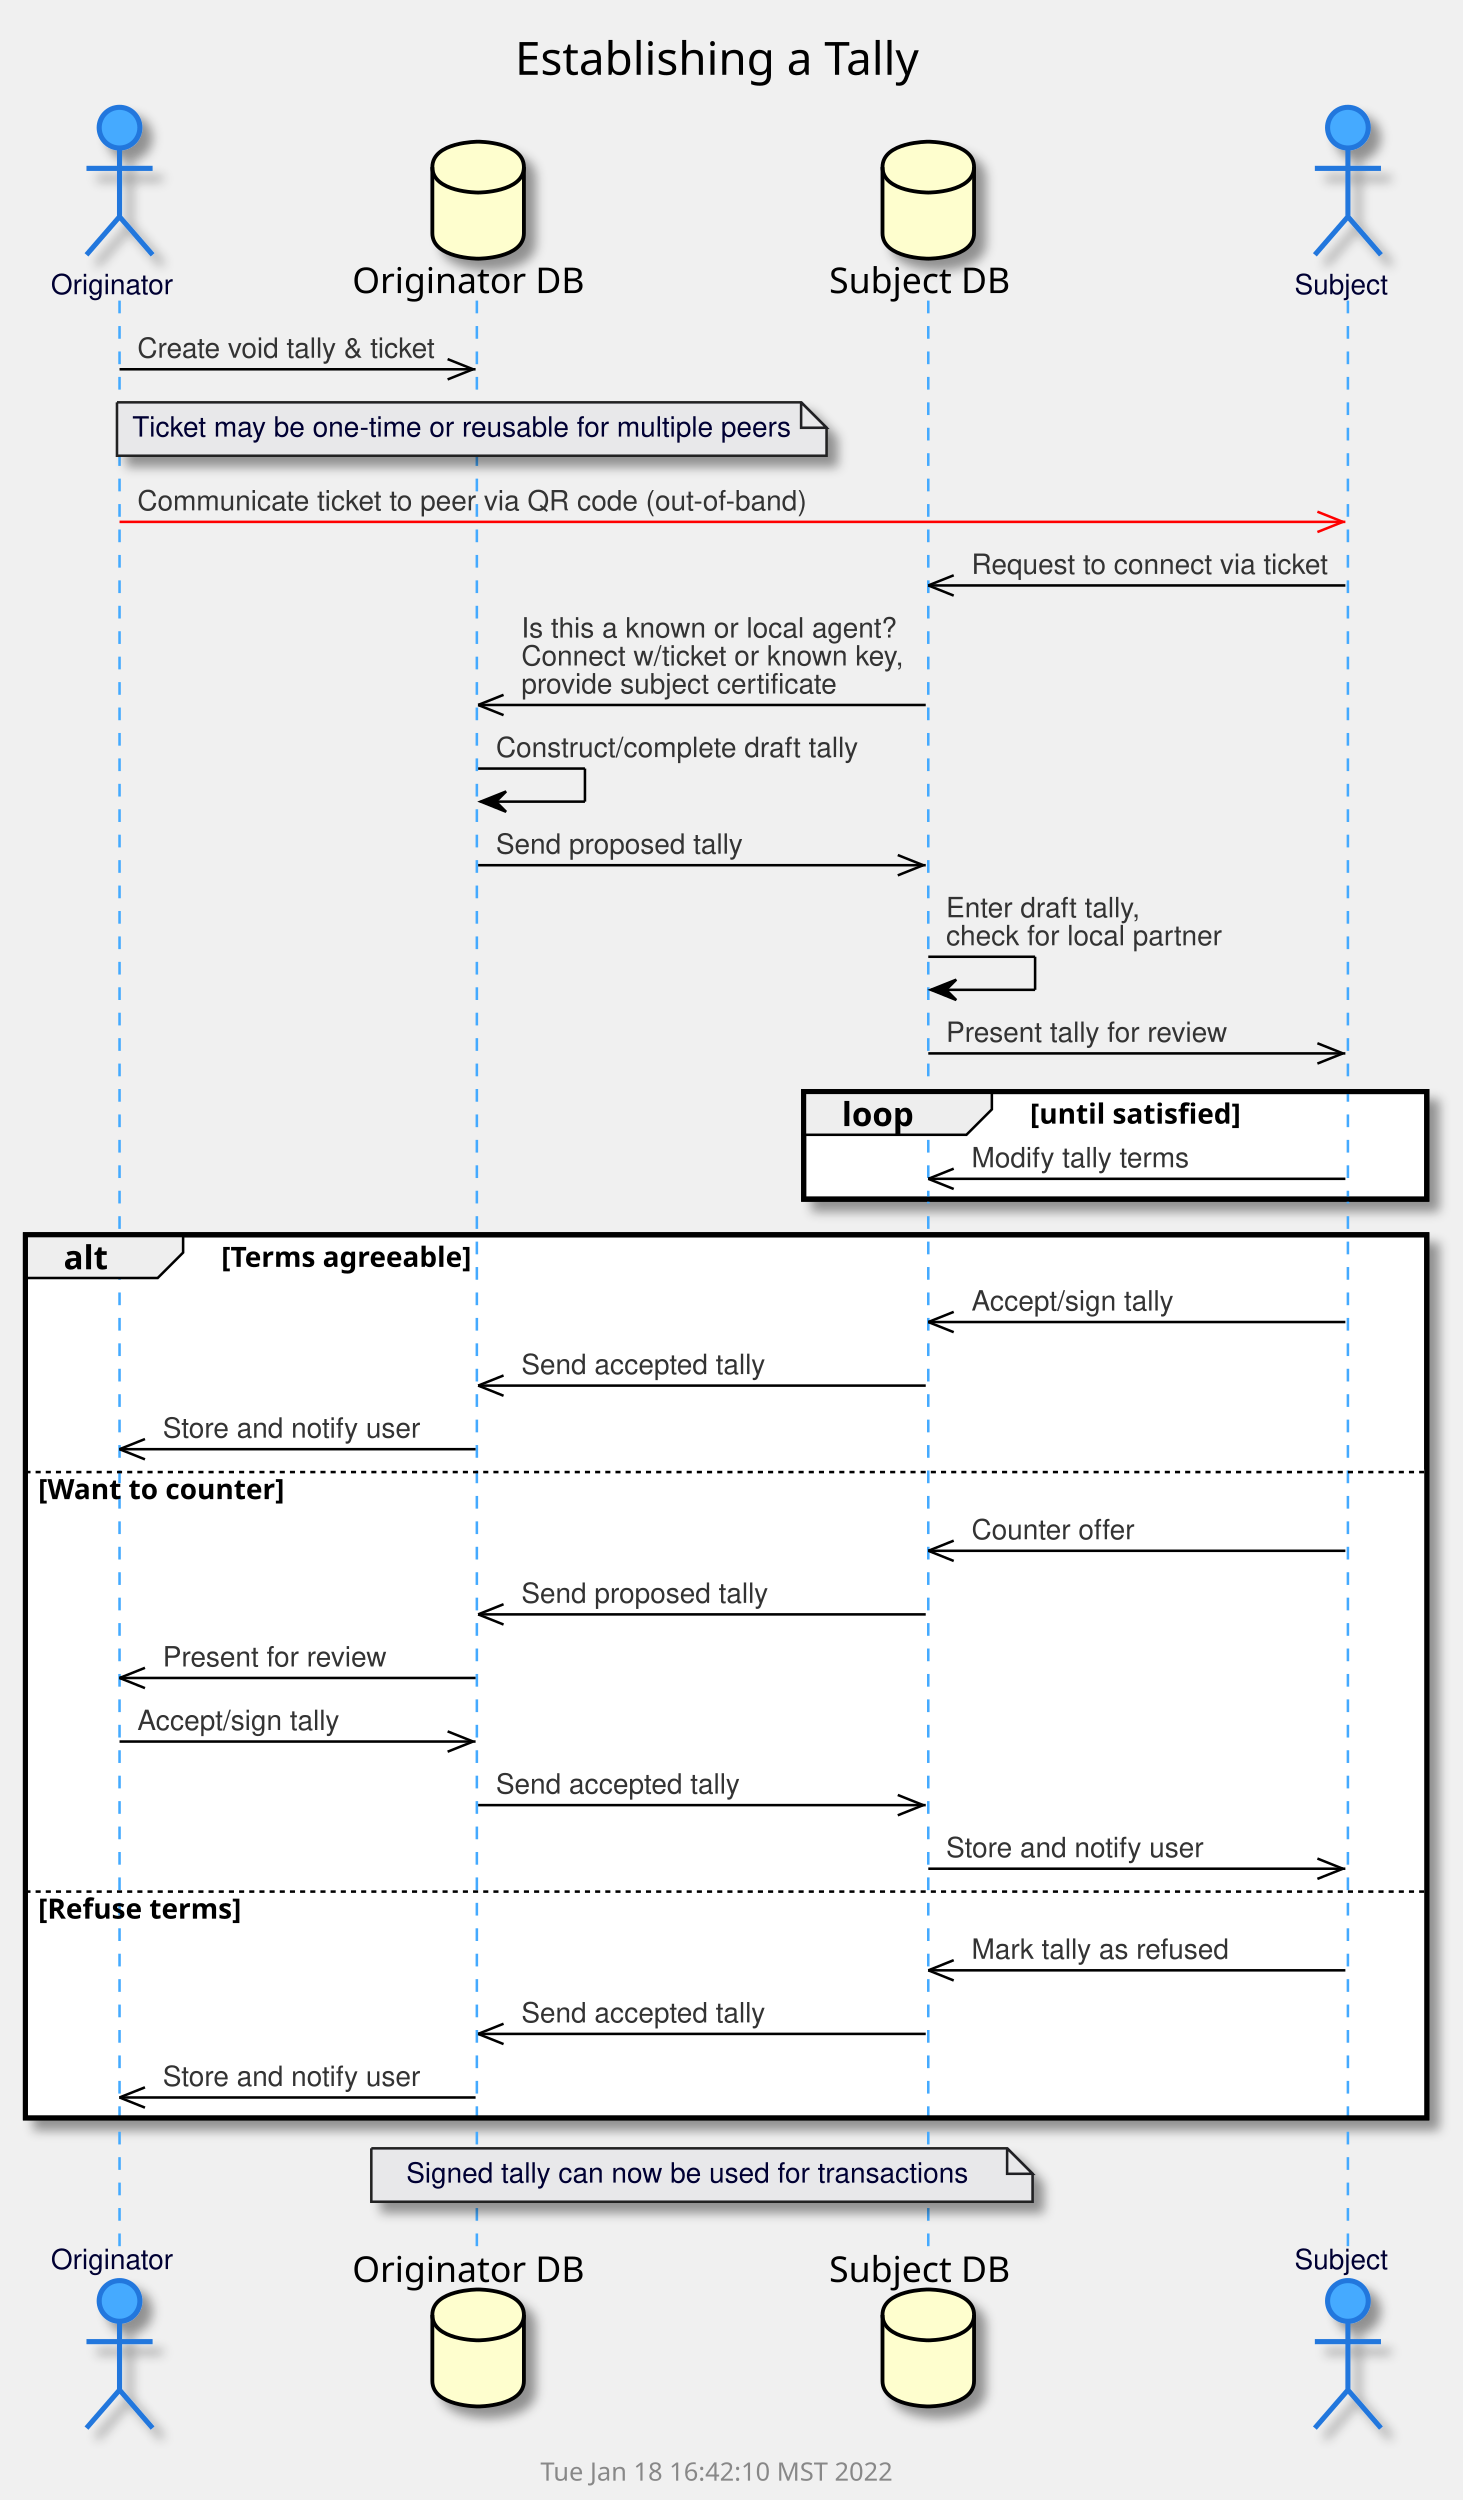
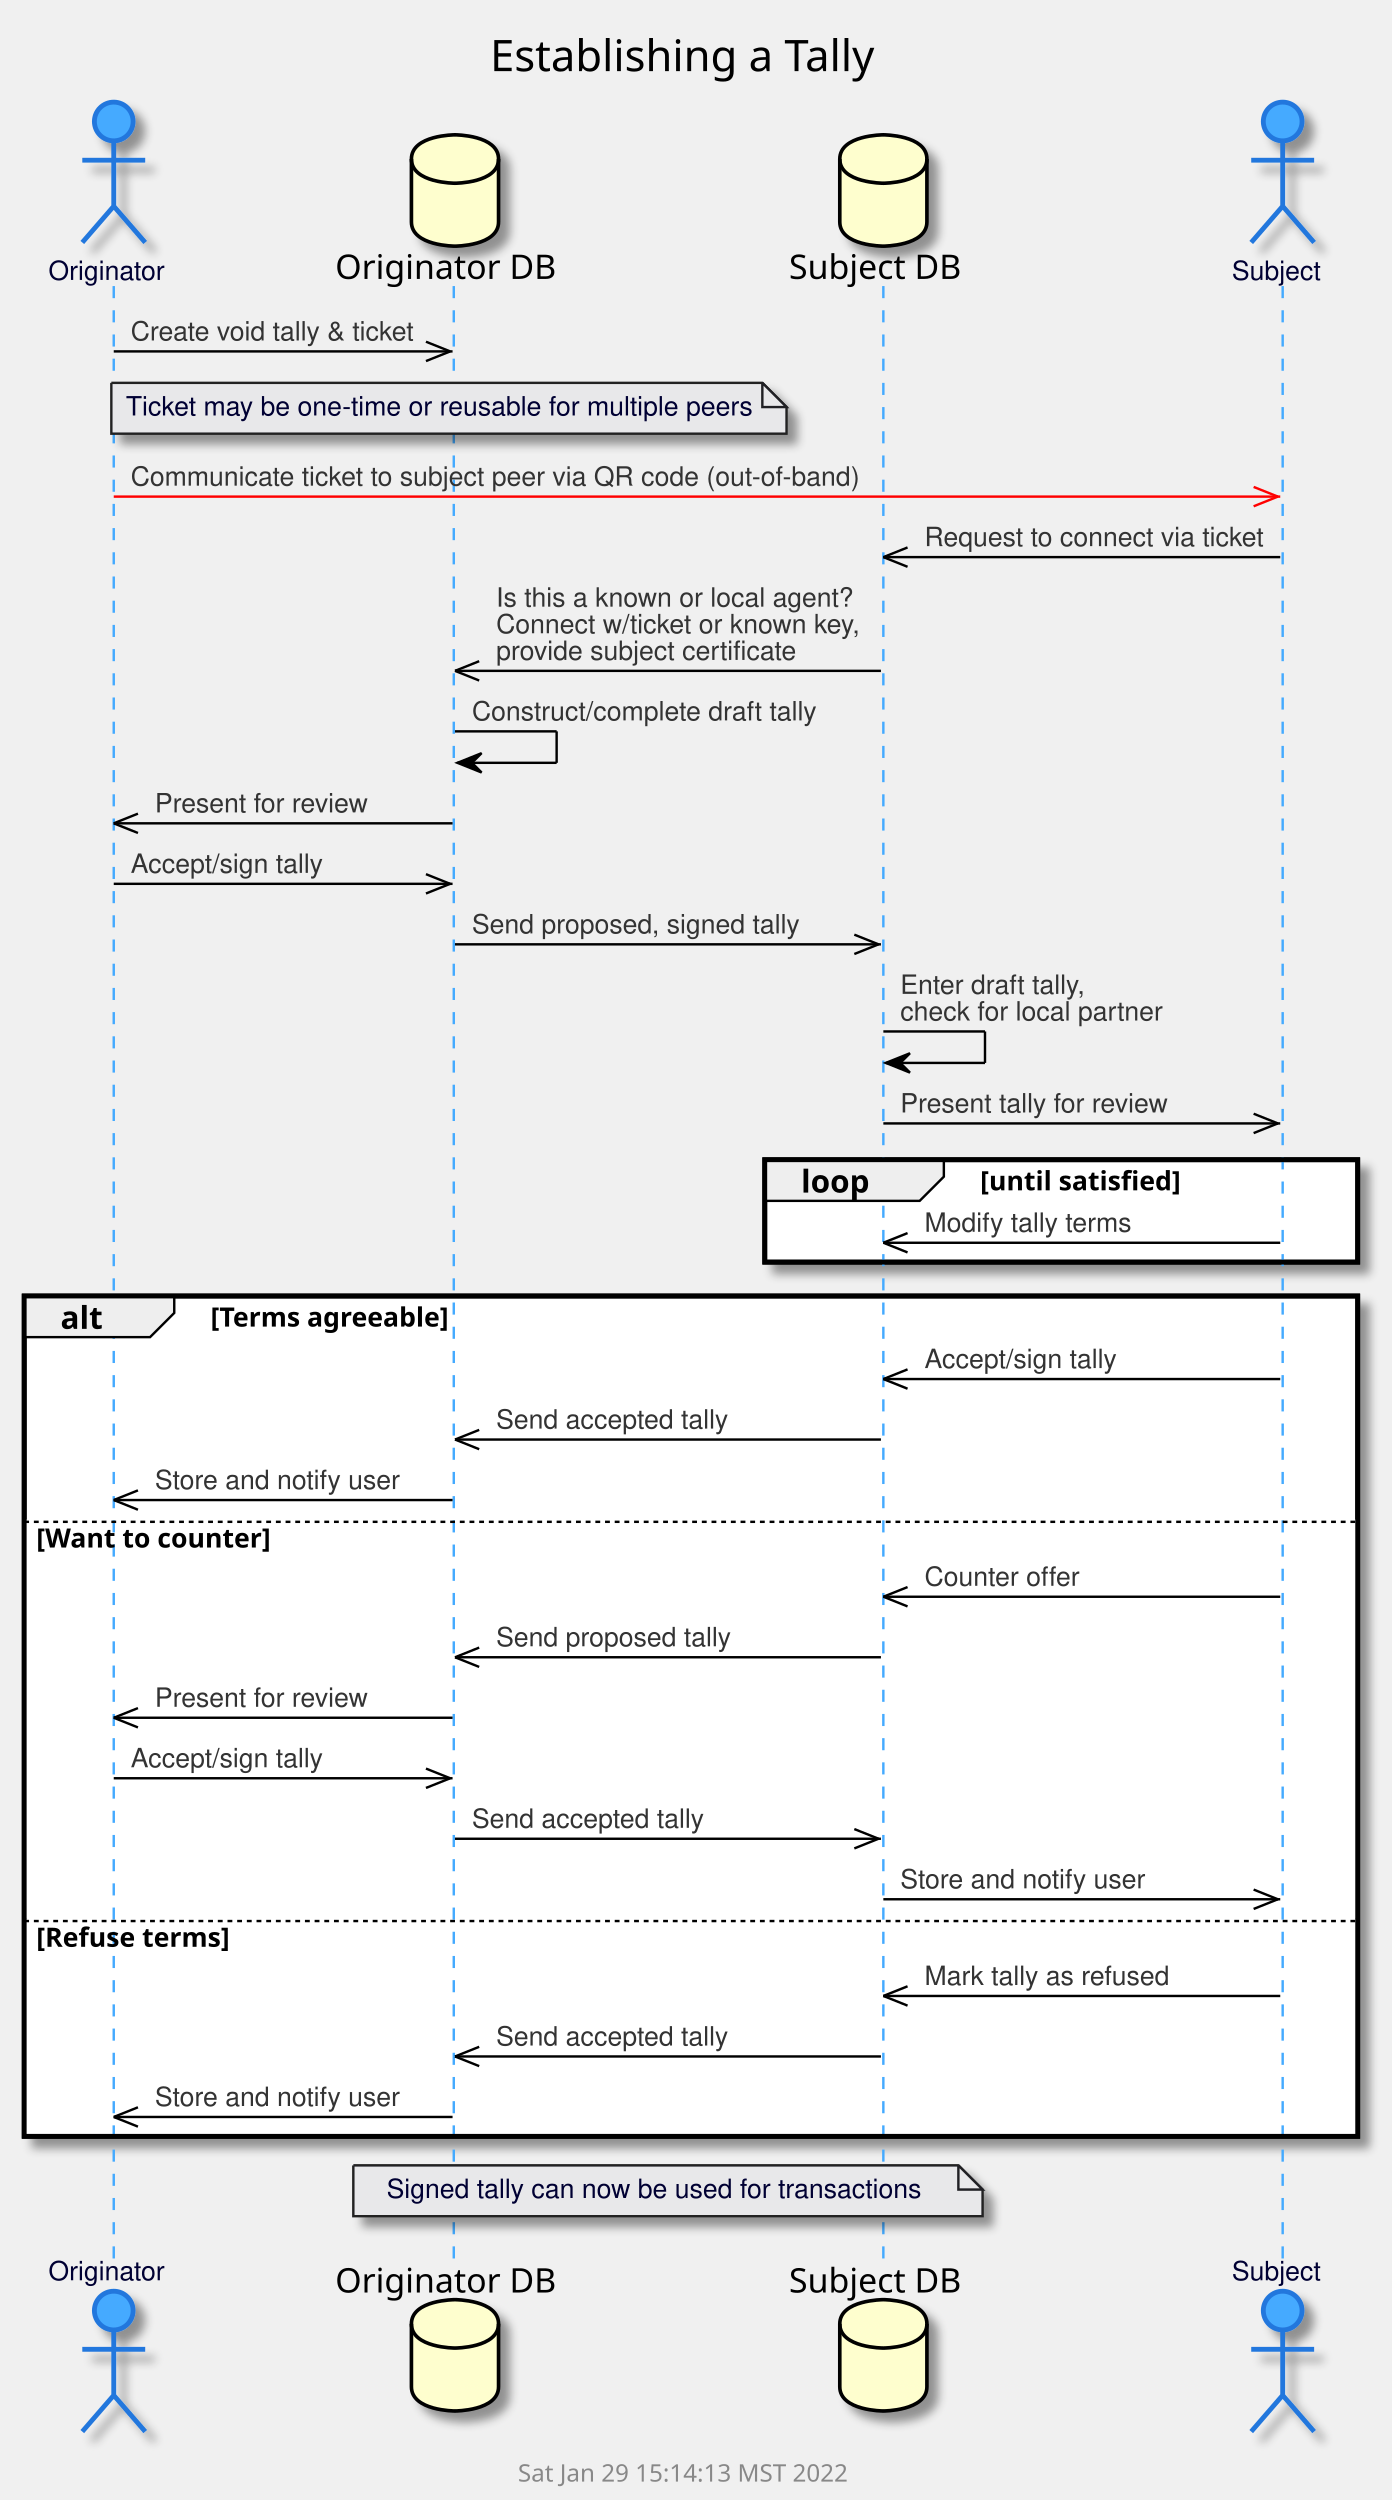
- <svg xmlns="http://www.w3.org/2000/svg" contentScriptType="application/ecmascript" contentStyleType="text/css" height="983px" preserveAspectRatio="none" style="width:575px;height:983px;background:#FFFFFF;" version="1.1" viewBox="0 0 575 983" width="575px" zoomAndPan="magnify">
+ <svg xmlns="http://www.w3.org/2000/svg" contentScriptType="application/ecmascript" contentStyleType="text/css" height="1033px" preserveAspectRatio="none" style="width:575px;height:1033px;background:#FFFFFF;" version="1.1" viewBox="0 0 575 1033" width="575px" zoomAndPan="magnify">
  <defs>
-     <filter height="300%" id="f61801lv6kypg" width="300%" x="-1" y="-1">
+     <filter height="300%" id="fpp5bl2vkpg5b" width="300%" x="-1" y="-1">
      <feGaussianBlur result="blurOut" stdDeviation="2.0" />
      <feColorMatrix in="blurOut" result="blurOut2" type="matrix" values="0 0 0 0 0 0 0 0 0 0 0 0 0 0 0 0 0 0 .4 0" />
      <feOffset dx="4.0" dy="4.0" in="blurOut2" result="blurOut3" />
      <feBlend in="SourceGraphic" in2="blurOut3" mode="normal" />
    </filter>
  </defs>
  <g>
    <text fill="#000000" font-family="sans-serif" font-size="18" lengthAdjust="spacing" textLength="166" x="202.5" y="29.402">Establishing a Tally</text>
-     <rect fill="#FFFFFF" filter="url(#f61801lv6kypg)" height="42.31" style="stroke:#000000;stroke-width:2.0;" width="245" x="316" y="429.199" />
-     <rect fill="#FFFFFF" filter="url(#f61801lv6kypg)" height="347.221" style="stroke:#000000;stroke-width:2.0;" width="551" x="10" y="485.51" />
-     <rect fill="#FFFFFF" height="164.955" style="stroke:none;stroke-width:1.0;" width="551" x="10" y="577.82" />
-     <rect fill="#FFFFFF" height="89.955" style="stroke:none;stroke-width:1.0;" width="551" x="10" y="742.775" />
-     <line style="stroke:#44AAFF;stroke-width:1.0;stroke-dasharray:5.0,5.0;" x1="47" x2="47" y1="118.199" y2="884.731" />
-     <line style="stroke:#44AAFF;stroke-width:1.0;stroke-dasharray:5.0,5.0;" x1="187.5" x2="187.5" y1="118.199" y2="884.731" />
-     <line style="stroke:#44AAFF;stroke-width:1.0;stroke-dasharray:5.0,5.0;" x1="365" x2="365" y1="118.199" y2="884.731" />
-     <line style="stroke:#44AAFF;stroke-width:1.0;stroke-dasharray:5.0,5.0;" x1="530" x2="530" y1="118.199" y2="884.731" />
+     <rect fill="#FFFFFF" filter="url(#fpp5bl2vkpg5b)" height="42.31" style="stroke:#000000;stroke-width:2.0;" width="245" x="316" y="479.199" />
+     <rect fill="#FFFFFF" filter="url(#fpp5bl2vkpg5b)" height="347.221" style="stroke:#000000;stroke-width:2.0;" width="551" x="10" y="535.51" />
+     <rect fill="#FFFFFF" height="164.955" style="stroke:none;stroke-width:1.0;" width="551" x="10" y="627.82" />
+     <rect fill="#FFFFFF" height="89.955" style="stroke:none;stroke-width:1.0;" width="551" x="10" y="792.775" />
+     <line style="stroke:#44AAFF;stroke-width:1.0;stroke-dasharray:5.0,5.0;" x1="47" x2="47" y1="118.199" y2="934.731" />
+     <line style="stroke:#44AAFF;stroke-width:1.0;stroke-dasharray:5.0,5.0;" x1="187.5" x2="187.5" y1="118.199" y2="934.731" />
+     <line style="stroke:#44AAFF;stroke-width:1.0;stroke-dasharray:5.0,5.0;" x1="365" x2="365" y1="118.199" y2="934.731" />
+     <line style="stroke:#44AAFF;stroke-width:1.0;stroke-dasharray:5.0,5.0;" x1="530" x2="530" y1="118.199" y2="934.731" />
    <text fill="#000033" font-family="Helvetica" font-size="11" lengthAdjust="spacing" textLength="48" x="20" y="115.669">Originator</text>
-     <ellipse cx="47" cy="50.199" fill="#44AAFF" filter="url(#f61801lv6kypg)" rx="8" ry="8" style="stroke:#2277DD;stroke-width:2.0;" />
-     <path d="M47,58.199 L47,85.199 M34,66.199 L60,66.199 M47,85.199 L34,100.199 M47,85.199 L60,100.199 " fill="none" filter="url(#f61801lv6kypg)" style="stroke:#2277DD;stroke-width:2.0;" />
-     <text fill="#000033" font-family="Helvetica" font-size="11" lengthAdjust="spacing" textLength="48" x="20" y="892.201">Originator</text>
-     <ellipse cx="47" cy="904.731" fill="#44AAFF" filter="url(#f61801lv6kypg)" rx="8" ry="8" style="stroke:#2277DD;stroke-width:2.0;" />
-     <path d="M47,912.731 L47,939.731 M34,920.731 L60,920.731 M47,939.731 L34,954.731 M47,939.731 L60,954.731 " fill="none" filter="url(#f61801lv6kypg)" style="stroke:#2277DD;stroke-width:2.0;" />
+     <ellipse cx="47" cy="50.199" fill="#44AAFF" filter="url(#fpp5bl2vkpg5b)" rx="8" ry="8" style="stroke:#2277DD;stroke-width:2.0;" />
+     <path d="M47,58.199 L47,85.199 M34,66.199 L60,66.199 M47,85.199 L34,100.199 M47,85.199 L60,100.199 " fill="none" filter="url(#fpp5bl2vkpg5b)" style="stroke:#2277DD;stroke-width:2.0;" />
+     <text fill="#000033" font-family="Helvetica" font-size="11" lengthAdjust="spacing" textLength="48" x="20" y="942.201">Originator</text>
+     <ellipse cx="47" cy="954.731" fill="#44AAFF" filter="url(#fpp5bl2vkpg5b)" rx="8" ry="8" style="stroke:#2277DD;stroke-width:2.0;" />
+     <path d="M47,962.731 L47,989.731 M34,970.731 L60,970.731 M47,989.731 L34,1004.731 M47,989.731 L60,1004.731 " fill="none" filter="url(#fpp5bl2vkpg5b)" style="stroke:#2277DD;stroke-width:2.0;" />
    <text fill="#000000" font-family="sans-serif" font-size="14" lengthAdjust="spacing" textLength="93" x="138.5" y="115.246">Originator DB</text>
-     <path d="M170,65.711 C170,55.711 188,55.711 188,55.711 C188,55.711 206,55.711 206,65.711 L206,91.711 C206,101.711 188,101.711 188,101.711 C188,101.711 170,101.711 170,91.711 L170,65.711 " fill="#FEFECE" filter="url(#f61801lv6kypg)" style="stroke:#000000;stroke-width:1.5;" />
+     <path d="M170,65.711 C170,55.711 188,55.711 188,55.711 C188,55.711 206,55.711 206,65.711 L206,91.711 C206,101.711 188,101.711 188,101.711 C188,101.711 170,101.711 170,91.711 L170,65.711 " fill="#FEFECE" filter="url(#fpp5bl2vkpg5b)" style="stroke:#000000;stroke-width:1.5;" />
    <path d="M170,65.711 C170,75.711 188,75.711 188,75.711 C188,75.711 206,75.711 206,65.711 " fill="none" style="stroke:#000000;stroke-width:1.5;" />
-     <text fill="#000000" font-family="sans-serif" font-size="14" lengthAdjust="spacing" textLength="93" x="138.5" y="897.266">Originator DB</text>
-     <path d="M170,910.219 C170,900.219 188,900.219 188,900.219 C188,900.219 206,900.219 206,910.219 L206,936.219 C206,946.219 188,946.219 188,946.219 C188,946.219 170,946.219 170,936.219 L170,910.219 " fill="#FEFECE" filter="url(#f61801lv6kypg)" style="stroke:#000000;stroke-width:1.5;" />
-     <path d="M170,910.219 C170,920.219 188,920.219 188,920.219 C188,920.219 206,920.219 206,910.219 " fill="none" style="stroke:#000000;stroke-width:1.5;" />
+     <text fill="#000000" font-family="sans-serif" font-size="14" lengthAdjust="spacing" textLength="93" x="138.5" y="947.266">Originator DB</text>
+     <path d="M170,960.219 C170,950.219 188,950.219 188,950.219 C188,950.219 206,950.219 206,960.219 L206,986.219 C206,996.219 188,996.219 188,996.219 C188,996.219 170,996.219 170,986.219 L170,960.219 " fill="#FEFECE" filter="url(#fpp5bl2vkpg5b)" style="stroke:#000000;stroke-width:1.5;" />
+     <path d="M170,960.219 C170,970.219 188,970.219 188,970.219 C188,970.219 206,970.219 206,960.219 " fill="none" style="stroke:#000000;stroke-width:1.5;" />
    <text fill="#000000" font-family="sans-serif" font-size="14" lengthAdjust="spacing" textLength="72" x="326" y="115.246">Subject DB</text>
-     <path d="M347,65.711 C347,55.711 365,55.711 365,55.711 C365,55.711 383,55.711 383,65.711 L383,91.711 C383,101.711 365,101.711 365,101.711 C365,101.711 347,101.711 347,91.711 L347,65.711 " fill="#FEFECE" filter="url(#f61801lv6kypg)" style="stroke:#000000;stroke-width:1.5;" />
+     <path d="M347,65.711 C347,55.711 365,55.711 365,55.711 C365,55.711 383,55.711 383,65.711 L383,91.711 C383,101.711 365,101.711 365,101.711 C365,101.711 347,101.711 347,91.711 L347,65.711 " fill="#FEFECE" filter="url(#fpp5bl2vkpg5b)" style="stroke:#000000;stroke-width:1.5;" />
    <path d="M347,65.711 C347,75.711 365,75.711 365,75.711 C365,75.711 383,75.711 383,65.711 " fill="none" style="stroke:#000000;stroke-width:1.5;" />
-     <text fill="#000000" font-family="sans-serif" font-size="14" lengthAdjust="spacing" textLength="72" x="326" y="897.266">Subject DB</text>
-     <path d="M347,910.219 C347,900.219 365,900.219 365,900.219 C365,900.219 383,900.219 383,910.219 L383,936.219 C383,946.219 365,946.219 365,946.219 C365,946.219 347,946.219 347,936.219 L347,910.219 " fill="#FEFECE" filter="url(#f61801lv6kypg)" style="stroke:#000000;stroke-width:1.5;" />
-     <path d="M347,910.219 C347,920.219 365,920.219 365,920.219 C365,920.219 383,920.219 383,910.219 " fill="none" style="stroke:#000000;stroke-width:1.5;" />
+     <text fill="#000000" font-family="sans-serif" font-size="14" lengthAdjust="spacing" textLength="72" x="326" y="947.266">Subject DB</text>
+     <path d="M347,960.219 C347,950.219 365,950.219 365,950.219 C365,950.219 383,950.219 383,960.219 L383,986.219 C383,996.219 365,996.219 365,996.219 C365,996.219 347,996.219 347,986.219 L347,960.219 " fill="#FEFECE" filter="url(#fpp5bl2vkpg5b)" style="stroke:#000000;stroke-width:1.5;" />
+     <path d="M347,960.219 C347,970.219 365,970.219 365,970.219 C365,970.219 383,970.219 383,960.219 " fill="none" style="stroke:#000000;stroke-width:1.5;" />
    <text fill="#000033" font-family="Helvetica" font-size="11" lengthAdjust="spacing" textLength="36" x="509" y="115.669">Subject</text>
-     <ellipse cx="530" cy="50.199" fill="#44AAFF" filter="url(#f61801lv6kypg)" rx="8" ry="8" style="stroke:#2277DD;stroke-width:2.0;" />
-     <path d="M530,58.199 L530,85.199 M517,66.199 L543,66.199 M530,85.199 L517,100.199 M530,85.199 L543,100.199 " fill="none" filter="url(#f61801lv6kypg)" style="stroke:#2277DD;stroke-width:2.0;" />
-     <text fill="#000033" font-family="Helvetica" font-size="11" lengthAdjust="spacing" textLength="36" x="509" y="892.201">Subject</text>
-     <ellipse cx="530" cy="904.731" fill="#44AAFF" filter="url(#f61801lv6kypg)" rx="8" ry="8" style="stroke:#2277DD;stroke-width:2.0;" />
-     <path d="M530,912.731 L530,939.731 M517,920.731 L543,920.731 M530,939.731 L517,954.731 M530,939.731 L543,954.731 " fill="none" filter="url(#f61801lv6kypg)" style="stroke:#2277DD;stroke-width:2.0;" />
+     <ellipse cx="530" cy="50.199" fill="#44AAFF" filter="url(#fpp5bl2vkpg5b)" rx="8" ry="8" style="stroke:#2277DD;stroke-width:2.0;" />
+     <path d="M530,58.199 L530,85.199 M517,66.199 L543,66.199 M530,85.199 L517,100.199 M530,85.199 L543,100.199 " fill="none" filter="url(#fpp5bl2vkpg5b)" style="stroke:#2277DD;stroke-width:2.0;" />
+     <text fill="#000033" font-family="Helvetica" font-size="11" lengthAdjust="spacing" textLength="36" x="509" y="942.201">Subject</text>
+     <ellipse cx="530" cy="954.731" fill="#44AAFF" filter="url(#fpp5bl2vkpg5b)" rx="8" ry="8" style="stroke:#2277DD;stroke-width:2.0;" />
+     <path d="M530,962.731 L530,989.731 M517,970.731 L543,970.731 M530,989.731 L517,1004.731 M530,989.731 L543,1004.731 " fill="none" filter="url(#fpp5bl2vkpg5b)" style="stroke:#2277DD;stroke-width:2.0;" />
    <line style="stroke:#000000;stroke-width:1.0;" x1="186" x2="176" y1="145.199" y2="141.199" />
    <line style="stroke:#000000;stroke-width:1.0;" x1="186" x2="176" y1="145.199" y2="149.199" />
    <line style="stroke:#000000;stroke-width:1.0;" x1="47" x2="187" y1="145.199" y2="145.199" />
    <text fill="#333333" font-family="Helvetica" font-size="11" lengthAdjust="spacing" textLength="117" x="54" y="140.669">Create void tally &amp; ticket</text>
-     <path d="M46,158.199 L46,179.199 L325,179.199 L325,168.199 L315,158.199 L46,158.199 " fill="#E8E8EA" filter="url(#f61801lv6kypg)" style="stroke:#202024;stroke-width:1.0;" />
+     <path d="M46,158.199 L46,179.199 L325,179.199 L325,168.199 L315,158.199 L46,158.199 " fill="#E8E8EA" filter="url(#fpp5bl2vkpg5b)" style="stroke:#202024;stroke-width:1.0;" />
    <path d="M315,158.199 L315,168.199 L325,168.199 L315,158.199 " fill="#E8E8EA" style="stroke:#202024;stroke-width:1.0;" />
    <text fill="#000033" font-family="Helvetica" font-size="11" lengthAdjust="spacing" textLength="258" x="52" y="171.669">Ticket may be one-time or reusable for multiple peers</text>
    <line style="stroke:#FF0000;stroke-width:1.0;" x1="528" x2="518" y1="205.199" y2="201.199" />
    <line style="stroke:#FF0000;stroke-width:1.0;" x1="528" x2="518" y1="205.199" y2="209.199" />
    <line style="stroke:#FF0000;stroke-width:1.0;" x1="47" x2="529" y1="205.199" y2="205.199" />
-     <text fill="#333333" font-family="Helvetica" font-size="11" lengthAdjust="spacing" textLength="264" x="54" y="200.669">Communicate ticket to peer via QR code (out-of-band)</text>
+     <text fill="#333333" font-family="Helvetica" font-size="11" lengthAdjust="spacing" textLength="302" x="54" y="200.669">Communicate ticket to subject peer via QR code (out-of-band)</text>
    <line style="stroke:#000000;stroke-width:1.0;" x1="365" x2="375" y1="230.199" y2="226.199" />
    <line style="stroke:#000000;stroke-width:1.0;" x1="365" x2="375" y1="230.199" y2="234.199" />
    <line style="stroke:#000000;stroke-width:1.0;" x1="365" x2="529" y1="230.199" y2="230.199" />
    <text fill="#333333" font-family="Helvetica" font-size="11" lengthAdjust="spacing" textLength="141" x="382" y="225.669">Request to connect via ticket</text>
    <line style="stroke:#000000;stroke-width:1.0;" x1="188" x2="198" y1="277.199" y2="273.199" />
    <line style="stroke:#000000;stroke-width:1.0;" x1="188" x2="198" y1="277.199" y2="281.199" />
    <line style="stroke:#000000;stroke-width:1.0;" x1="188" x2="364" y1="277.199" y2="277.199" />
    <text fill="#333333" font-family="Helvetica" font-size="11" lengthAdjust="spacing" textLength="147" x="205" y="250.669">Is this a known or local agent?</text>
    <text fill="#333333" font-family="Helvetica" font-size="11" lengthAdjust="spacing" textLength="153" x="205" y="261.669">Connect w/ticket or known key,</text>
    <text fill="#333333" font-family="Helvetica" font-size="11" lengthAdjust="spacing" textLength="124" x="205" y="272.669">provide subject certificate</text>
    <line style="stroke:#000000;stroke-width:1.0;" x1="188" x2="230" y1="302.199" y2="302.199" />
    <line style="stroke:#000000;stroke-width:1.0;" x1="230" x2="230" y1="302.199" y2="315.199" />
    <line style="stroke:#000000;stroke-width:1.0;" x1="189" x2="230" y1="315.199" y2="315.199" />
    <polygon fill="#000000" points="199,311.199,189,315.199,199,319.199,195,315.199" style="stroke:#000000;stroke-width:1.0;" />
    <text fill="#333333" font-family="Helvetica" font-size="11" lengthAdjust="spacing" textLength="142" x="195" y="297.669">Construct/complete draft tally</text>
-     <line style="stroke:#000000;stroke-width:1.0;" x1="363" x2="353" y1="340.199" y2="336.199" />
-     <line style="stroke:#000000;stroke-width:1.0;" x1="363" x2="353" y1="340.199" y2="344.199" />
-     <line style="stroke:#000000;stroke-width:1.0;" x1="188" x2="364" y1="340.199" y2="340.199" />
-     <text fill="#333333" font-family="Helvetica" font-size="11" lengthAdjust="spacing" textLength="96" x="195" y="335.669">Send proposed tally</text>
-     <line style="stroke:#000000;stroke-width:1.0;" x1="365" x2="407" y1="376.199" y2="376.199" />
-     <line style="stroke:#000000;stroke-width:1.0;" x1="407" x2="407" y1="376.199" y2="389.199" />
-     <line style="stroke:#000000;stroke-width:1.0;" x1="366" x2="407" y1="389.199" y2="389.199" />
-     <polygon fill="#000000" points="376,385.199,366,389.199,376,393.199,372,389.199" style="stroke:#000000;stroke-width:1.0;" />
-     <text fill="#333333" font-family="Helvetica" font-size="11" lengthAdjust="spacing" textLength="76" x="372" y="360.669">Enter draft tally,</text>
-     <text fill="#333333" font-family="Helvetica" font-size="11" lengthAdjust="spacing" textLength="109" x="372" y="371.669">check for local partner</text>
-     <line style="stroke:#000000;stroke-width:1.0;" x1="528" x2="518" y1="414.199" y2="410.199" />
-     <line style="stroke:#000000;stroke-width:1.0;" x1="528" x2="518" y1="414.199" y2="418.199" />
-     <line style="stroke:#000000;stroke-width:1.0;" x1="365" x2="529" y1="414.199" y2="414.199" />
-     <text fill="#333333" font-family="Helvetica" font-size="11" lengthAdjust="spacing" textLength="111" x="372" y="409.669">Present tally for review</text>
-     <path d="M316,429.199 L390,429.199 L390,436.199 L380,446.199 L316,446.199 L316,429.199 " fill="#EEEEEE" style="stroke:#000000;stroke-width:1.0;" />
-     <rect fill="none" height="42.31" style="stroke:#000000;stroke-width:2.0;" width="245" x="316" y="429.199" />
-     <text fill="#000000" font-family="sans-serif" font-size="13" font-weight="bold" lengthAdjust="spacing" textLength="29" x="331" y="442.768">loop</text>
-     <text fill="#000000" font-family="sans-serif" font-size="11" font-weight="bold" lengthAdjust="spacing" textLength="86" x="405" y="441.834">[until satisfied]</text>
-     <line style="stroke:#000000;stroke-width:1.0;" x1="365" x2="375" y1="463.51" y2="459.51" />
-     <line style="stroke:#000000;stroke-width:1.0;" x1="365" x2="375" y1="463.51" y2="467.51" />
-     <line style="stroke:#000000;stroke-width:1.0;" x1="365" x2="529" y1="463.51" y2="463.51" />
-     <text fill="#333333" font-family="Helvetica" font-size="11" lengthAdjust="spacing" textLength="85" x="382" y="458.98">Modify tally terms</text>
-     <path d="M10,485.51 L72,485.51 L72,492.51 L62,502.51 L10,502.51 L10,485.51 " fill="#EEEEEE" style="stroke:#000000;stroke-width:1.0;" />
-     <rect fill="none" height="347.221" style="stroke:#000000;stroke-width:2.0;" width="551" x="10" y="485.51" />
-     <text fill="#000000" font-family="sans-serif" font-size="13" font-weight="bold" lengthAdjust="spacing" textLength="17" x="25" y="499.078">alt</text>
-     <text fill="#000000" font-family="sans-serif" font-size="11" font-weight="bold" lengthAdjust="spacing" textLength="101" x="87" y="498.144">[Terms agreeable]</text>
-     <line style="stroke:#000000;stroke-width:1.0;" x1="365" x2="375" y1="519.82" y2="515.82" />
-     <line style="stroke:#000000;stroke-width:1.0;" x1="365" x2="375" y1="519.82" y2="523.82" />
-     <line style="stroke:#000000;stroke-width:1.0;" x1="365" x2="529" y1="519.82" y2="519.82" />
-     <text fill="#333333" font-family="Helvetica" font-size="11" lengthAdjust="spacing" textLength="79" x="382" y="515.29">Accept/sign tally</text>
-     <line style="stroke:#000000;stroke-width:1.0;" x1="188" x2="198" y1="544.82" y2="540.82" />
-     <line style="stroke:#000000;stroke-width:1.0;" x1="188" x2="198" y1="544.82" y2="548.82" />
-     <line style="stroke:#000000;stroke-width:1.0;" x1="188" x2="364" y1="544.82" y2="544.82" />
-     <text fill="#333333" font-family="Helvetica" font-size="11" lengthAdjust="spacing" textLength="95" x="205" y="540.29">Send accepted tally</text>
-     <line style="stroke:#000000;stroke-width:1.0;" x1="47" x2="57" y1="569.82" y2="565.82" />
-     <line style="stroke:#000000;stroke-width:1.0;" x1="47" x2="57" y1="569.82" y2="573.82" />
-     <line style="stroke:#000000;stroke-width:1.0;" x1="47" x2="187" y1="569.82" y2="569.82" />
-     <text fill="#333333" font-family="Helvetica" font-size="11" lengthAdjust="spacing" textLength="101" x="64" y="565.29">Store and notify user</text>
-     <line style="stroke:#000000;stroke-width:1.0;stroke-dasharray:2.0,2.0;" x1="10" x2="561" y1="578.82" y2="578.82" />
-     <text fill="#000000" font-family="sans-serif" font-size="11" font-weight="bold" lengthAdjust="spacing" textLength="96" x="15" y="589.455">[Want to counter]</text>
-     <line style="stroke:#000000;stroke-width:1.0;" x1="365" x2="375" y1="609.775" y2="605.775" />
-     <line style="stroke:#000000;stroke-width:1.0;" x1="365" x2="375" y1="609.775" y2="613.775" />
-     <line style="stroke:#000000;stroke-width:1.0;" x1="365" x2="529" y1="609.775" y2="609.775" />
-     <text fill="#333333" font-family="Helvetica" font-size="11" lengthAdjust="spacing" textLength="64" x="382" y="605.246">Counter offer</text>
-     <line style="stroke:#000000;stroke-width:1.0;" x1="188" x2="198" y1="634.775" y2="630.775" />
-     <line style="stroke:#000000;stroke-width:1.0;" x1="188" x2="198" y1="634.775" y2="638.775" />
-     <line style="stroke:#000000;stroke-width:1.0;" x1="188" x2="364" y1="634.775" y2="634.775" />
-     <text fill="#333333" font-family="Helvetica" font-size="11" lengthAdjust="spacing" textLength="96" x="205" y="630.246">Send proposed tally</text>
-     <line style="stroke:#000000;stroke-width:1.0;" x1="47" x2="57" y1="659.775" y2="655.775" />
-     <line style="stroke:#000000;stroke-width:1.0;" x1="47" x2="57" y1="659.775" y2="663.775" />
-     <line style="stroke:#000000;stroke-width:1.0;" x1="47" x2="187" y1="659.775" y2="659.775" />
-     <text fill="#333333" font-family="Helvetica" font-size="11" lengthAdjust="spacing" textLength="89" x="64" y="655.246">Present for review</text>
-     <line style="stroke:#000000;stroke-width:1.0;" x1="186" x2="176" y1="684.775" y2="680.775" />
-     <line style="stroke:#000000;stroke-width:1.0;" x1="186" x2="176" y1="684.775" y2="688.775" />
-     <line style="stroke:#000000;stroke-width:1.0;" x1="47" x2="187" y1="684.775" y2="684.775" />
-     <text fill="#333333" font-family="Helvetica" font-size="11" lengthAdjust="spacing" textLength="79" x="54" y="680.246">Accept/sign tally</text>
-     <line style="stroke:#000000;stroke-width:1.0;" x1="363" x2="353" y1="709.775" y2="705.775" />
-     <line style="stroke:#000000;stroke-width:1.0;" x1="363" x2="353" y1="709.775" y2="713.775" />
-     <line style="stroke:#000000;stroke-width:1.0;" x1="188" x2="364" y1="709.775" y2="709.775" />
-     <text fill="#333333" font-family="Helvetica" font-size="11" lengthAdjust="spacing" textLength="95" x="195" y="705.246">Send accepted tally</text>
-     <line style="stroke:#000000;stroke-width:1.0;" x1="528" x2="518" y1="734.775" y2="730.775" />
-     <line style="stroke:#000000;stroke-width:1.0;" x1="528" x2="518" y1="734.775" y2="738.775" />
-     <line style="stroke:#000000;stroke-width:1.0;" x1="365" x2="529" y1="734.775" y2="734.775" />
-     <text fill="#333333" font-family="Helvetica" font-size="11" lengthAdjust="spacing" textLength="101" x="372" y="730.246">Store and notify user</text>
-     <line style="stroke:#000000;stroke-width:1.0;stroke-dasharray:2.0,2.0;" x1="10" x2="561" y1="743.775" y2="743.775" />
-     <text fill="#000000" font-family="sans-serif" font-size="11" font-weight="bold" lengthAdjust="spacing" textLength="82" x="15" y="754.41">[Refuse terms]</text>
-     <line style="stroke:#000000;stroke-width:1.0;" x1="365" x2="375" y1="774.731" y2="770.731" />
-     <line style="stroke:#000000;stroke-width:1.0;" x1="365" x2="375" y1="774.731" y2="778.731" />
-     <line style="stroke:#000000;stroke-width:1.0;" x1="365" x2="529" y1="774.731" y2="774.731" />
-     <text fill="#333333" font-family="Helvetica" font-size="11" lengthAdjust="spacing" textLength="102" x="382" y="770.201">Mark tally as refused</text>
-     <line style="stroke:#000000;stroke-width:1.0;" x1="188" x2="198" y1="799.731" y2="795.731" />
-     <line style="stroke:#000000;stroke-width:1.0;" x1="188" x2="198" y1="799.731" y2="803.731" />
-     <line style="stroke:#000000;stroke-width:1.0;" x1="188" x2="364" y1="799.731" y2="799.731" />
-     <text fill="#333333" font-family="Helvetica" font-size="11" lengthAdjust="spacing" textLength="95" x="205" y="795.201">Send accepted tally</text>
-     <line style="stroke:#000000;stroke-width:1.0;" x1="47" x2="57" y1="824.731" y2="820.731" />
-     <line style="stroke:#000000;stroke-width:1.0;" x1="47" x2="57" y1="824.731" y2="828.731" />
-     <line style="stroke:#000000;stroke-width:1.0;" x1="47" x2="187" y1="824.731" y2="824.731" />
-     <text fill="#333333" font-family="Helvetica" font-size="11" lengthAdjust="spacing" textLength="101" x="64" y="820.201">Store and notify user</text>
-     <path d="M146,844.731 L146,865.731 L406,865.731 L406,854.731 L396,844.731 L146,844.731 " fill="#E8E8EA" filter="url(#f61801lv6kypg)" style="stroke:#202024;stroke-width:1.0;" />
-     <path d="M396,844.731 L396,854.731 L406,854.731 L396,844.731 " fill="#E8E8EA" style="stroke:#202024;stroke-width:1.0;" />
-     <text fill="#000033" font-family="Helvetica" font-size="11" lengthAdjust="spacing" textLength="220" x="159.75" y="858.201">Signed tally can now be used for transactions</text>
-     <text fill="#888888" font-family="sans-serif" font-size="10" lengthAdjust="spacing" textLength="146" x="212.5" y="975.398">Tue Jan 18 16:42:10 MST 2022</text>
+     <line style="stroke:#000000;stroke-width:1.0;" x1="47" x2="57" y1="340.199" y2="336.199" />
+     <line style="stroke:#000000;stroke-width:1.0;" x1="47" x2="57" y1="340.199" y2="344.199" />
+     <line style="stroke:#000000;stroke-width:1.0;" x1="47" x2="187" y1="340.199" y2="340.199" />
+     <text fill="#333333" font-family="Helvetica" font-size="11" lengthAdjust="spacing" textLength="89" x="64" y="335.669">Present for review</text>
+     <line style="stroke:#000000;stroke-width:1.0;" x1="186" x2="176" y1="365.199" y2="361.199" />
+     <line style="stroke:#000000;stroke-width:1.0;" x1="186" x2="176" y1="365.199" y2="369.199" />
+     <line style="stroke:#000000;stroke-width:1.0;" x1="47" x2="187" y1="365.199" y2="365.199" />
+     <text fill="#333333" font-family="Helvetica" font-size="11" lengthAdjust="spacing" textLength="79" x="54" y="360.669">Accept/sign tally</text>
+     <line style="stroke:#000000;stroke-width:1.0;" x1="363" x2="353" y1="390.199" y2="386.199" />
+     <line style="stroke:#000000;stroke-width:1.0;" x1="363" x2="353" y1="390.199" y2="394.199" />
+     <line style="stroke:#000000;stroke-width:1.0;" x1="188" x2="364" y1="390.199" y2="390.199" />
+     <text fill="#333333" font-family="Helvetica" font-size="11" lengthAdjust="spacing" textLength="134" x="195" y="385.669">Send proposed, signed tally</text>
+     <line style="stroke:#000000;stroke-width:1.0;" x1="365" x2="407" y1="426.199" y2="426.199" />
+     <line style="stroke:#000000;stroke-width:1.0;" x1="407" x2="407" y1="426.199" y2="439.199" />
+     <line style="stroke:#000000;stroke-width:1.0;" x1="366" x2="407" y1="439.199" y2="439.199" />
+     <polygon fill="#000000" points="376,435.199,366,439.199,376,443.199,372,439.199" style="stroke:#000000;stroke-width:1.0;" />
+     <text fill="#333333" font-family="Helvetica" font-size="11" lengthAdjust="spacing" textLength="76" x="372" y="410.669">Enter draft tally,</text>
+     <text fill="#333333" font-family="Helvetica" font-size="11" lengthAdjust="spacing" textLength="109" x="372" y="421.669">check for local partner</text>
+     <line style="stroke:#000000;stroke-width:1.0;" x1="528" x2="518" y1="464.199" y2="460.199" />
+     <line style="stroke:#000000;stroke-width:1.0;" x1="528" x2="518" y1="464.199" y2="468.199" />
+     <line style="stroke:#000000;stroke-width:1.0;" x1="365" x2="529" y1="464.199" y2="464.199" />
+     <text fill="#333333" font-family="Helvetica" font-size="11" lengthAdjust="spacing" textLength="111" x="372" y="459.669">Present tally for review</text>
+     <path d="M316,479.199 L390,479.199 L390,486.199 L380,496.199 L316,496.199 L316,479.199 " fill="#EEEEEE" style="stroke:#000000;stroke-width:1.0;" />
+     <rect fill="none" height="42.31" style="stroke:#000000;stroke-width:2.0;" width="245" x="316" y="479.199" />
+     <text fill="#000000" font-family="sans-serif" font-size="13" font-weight="bold" lengthAdjust="spacing" textLength="29" x="331" y="492.768">loop</text>
+     <text fill="#000000" font-family="sans-serif" font-size="11" font-weight="bold" lengthAdjust="spacing" textLength="86" x="405" y="491.834">[until satisfied]</text>
+     <line style="stroke:#000000;stroke-width:1.0;" x1="365" x2="375" y1="513.51" y2="509.51" />
+     <line style="stroke:#000000;stroke-width:1.0;" x1="365" x2="375" y1="513.51" y2="517.51" />
+     <line style="stroke:#000000;stroke-width:1.0;" x1="365" x2="529" y1="513.51" y2="513.51" />
+     <text fill="#333333" font-family="Helvetica" font-size="11" lengthAdjust="spacing" textLength="85" x="382" y="508.98">Modify tally terms</text>
+     <path d="M10,535.51 L72,535.51 L72,542.51 L62,552.51 L10,552.51 L10,535.51 " fill="#EEEEEE" style="stroke:#000000;stroke-width:1.0;" />
+     <rect fill="none" height="347.221" style="stroke:#000000;stroke-width:2.0;" width="551" x="10" y="535.51" />
+     <text fill="#000000" font-family="sans-serif" font-size="13" font-weight="bold" lengthAdjust="spacing" textLength="17" x="25" y="549.078">alt</text>
+     <text fill="#000000" font-family="sans-serif" font-size="11" font-weight="bold" lengthAdjust="spacing" textLength="101" x="87" y="548.144">[Terms agreeable]</text>
+     <line style="stroke:#000000;stroke-width:1.0;" x1="365" x2="375" y1="569.82" y2="565.82" />
+     <line style="stroke:#000000;stroke-width:1.0;" x1="365" x2="375" y1="569.82" y2="573.82" />
+     <line style="stroke:#000000;stroke-width:1.0;" x1="365" x2="529" y1="569.82" y2="569.82" />
+     <text fill="#333333" font-family="Helvetica" font-size="11" lengthAdjust="spacing" textLength="79" x="382" y="565.29">Accept/sign tally</text>
+     <line style="stroke:#000000;stroke-width:1.0;" x1="188" x2="198" y1="594.82" y2="590.82" />
+     <line style="stroke:#000000;stroke-width:1.0;" x1="188" x2="198" y1="594.82" y2="598.82" />
+     <line style="stroke:#000000;stroke-width:1.0;" x1="188" x2="364" y1="594.82" y2="594.82" />
+     <text fill="#333333" font-family="Helvetica" font-size="11" lengthAdjust="spacing" textLength="95" x="205" y="590.29">Send accepted tally</text>
+     <line style="stroke:#000000;stroke-width:1.0;" x1="47" x2="57" y1="619.82" y2="615.82" />
+     <line style="stroke:#000000;stroke-width:1.0;" x1="47" x2="57" y1="619.82" y2="623.82" />
+     <line style="stroke:#000000;stroke-width:1.0;" x1="47" x2="187" y1="619.82" y2="619.82" />
+     <text fill="#333333" font-family="Helvetica" font-size="11" lengthAdjust="spacing" textLength="101" x="64" y="615.29">Store and notify user</text>
+     <line style="stroke:#000000;stroke-width:1.0;stroke-dasharray:2.0,2.0;" x1="10" x2="561" y1="628.82" y2="628.82" />
+     <text fill="#000000" font-family="sans-serif" font-size="11" font-weight="bold" lengthAdjust="spacing" textLength="96" x="15" y="639.455">[Want to counter]</text>
+     <line style="stroke:#000000;stroke-width:1.0;" x1="365" x2="375" y1="659.775" y2="655.775" />
+     <line style="stroke:#000000;stroke-width:1.0;" x1="365" x2="375" y1="659.775" y2="663.775" />
+     <line style="stroke:#000000;stroke-width:1.0;" x1="365" x2="529" y1="659.775" y2="659.775" />
+     <text fill="#333333" font-family="Helvetica" font-size="11" lengthAdjust="spacing" textLength="64" x="382" y="655.246">Counter offer</text>
+     <line style="stroke:#000000;stroke-width:1.0;" x1="188" x2="198" y1="684.775" y2="680.775" />
+     <line style="stroke:#000000;stroke-width:1.0;" x1="188" x2="198" y1="684.775" y2="688.775" />
+     <line style="stroke:#000000;stroke-width:1.0;" x1="188" x2="364" y1="684.775" y2="684.775" />
+     <text fill="#333333" font-family="Helvetica" font-size="11" lengthAdjust="spacing" textLength="96" x="205" y="680.246">Send proposed tally</text>
+     <line style="stroke:#000000;stroke-width:1.0;" x1="47" x2="57" y1="709.775" y2="705.775" />
+     <line style="stroke:#000000;stroke-width:1.0;" x1="47" x2="57" y1="709.775" y2="713.775" />
+     <line style="stroke:#000000;stroke-width:1.0;" x1="47" x2="187" y1="709.775" y2="709.775" />
+     <text fill="#333333" font-family="Helvetica" font-size="11" lengthAdjust="spacing" textLength="89" x="64" y="705.246">Present for review</text>
+     <line style="stroke:#000000;stroke-width:1.0;" x1="186" x2="176" y1="734.775" y2="730.775" />
+     <line style="stroke:#000000;stroke-width:1.0;" x1="186" x2="176" y1="734.775" y2="738.775" />
+     <line style="stroke:#000000;stroke-width:1.0;" x1="47" x2="187" y1="734.775" y2="734.775" />
+     <text fill="#333333" font-family="Helvetica" font-size="11" lengthAdjust="spacing" textLength="79" x="54" y="730.246">Accept/sign tally</text>
+     <line style="stroke:#000000;stroke-width:1.0;" x1="363" x2="353" y1="759.775" y2="755.775" />
+     <line style="stroke:#000000;stroke-width:1.0;" x1="363" x2="353" y1="759.775" y2="763.775" />
+     <line style="stroke:#000000;stroke-width:1.0;" x1="188" x2="364" y1="759.775" y2="759.775" />
+     <text fill="#333333" font-family="Helvetica" font-size="11" lengthAdjust="spacing" textLength="95" x="195" y="755.246">Send accepted tally</text>
+     <line style="stroke:#000000;stroke-width:1.0;" x1="528" x2="518" y1="784.775" y2="780.775" />
+     <line style="stroke:#000000;stroke-width:1.0;" x1="528" x2="518" y1="784.775" y2="788.775" />
+     <line style="stroke:#000000;stroke-width:1.0;" x1="365" x2="529" y1="784.775" y2="784.775" />
+     <text fill="#333333" font-family="Helvetica" font-size="11" lengthAdjust="spacing" textLength="101" x="372" y="780.246">Store and notify user</text>
+     <line style="stroke:#000000;stroke-width:1.0;stroke-dasharray:2.0,2.0;" x1="10" x2="561" y1="793.775" y2="793.775" />
+     <text fill="#000000" font-family="sans-serif" font-size="11" font-weight="bold" lengthAdjust="spacing" textLength="82" x="15" y="804.41">[Refuse terms]</text>
+     <line style="stroke:#000000;stroke-width:1.0;" x1="365" x2="375" y1="824.731" y2="820.731" />
+     <line style="stroke:#000000;stroke-width:1.0;" x1="365" x2="375" y1="824.731" y2="828.731" />
+     <line style="stroke:#000000;stroke-width:1.0;" x1="365" x2="529" y1="824.731" y2="824.731" />
+     <text fill="#333333" font-family="Helvetica" font-size="11" lengthAdjust="spacing" textLength="102" x="382" y="820.201">Mark tally as refused</text>
+     <line style="stroke:#000000;stroke-width:1.0;" x1="188" x2="198" y1="849.731" y2="845.731" />
+     <line style="stroke:#000000;stroke-width:1.0;" x1="188" x2="198" y1="849.731" y2="853.731" />
+     <line style="stroke:#000000;stroke-width:1.0;" x1="188" x2="364" y1="849.731" y2="849.731" />
+     <text fill="#333333" font-family="Helvetica" font-size="11" lengthAdjust="spacing" textLength="95" x="205" y="845.201">Send accepted tally</text>
+     <line style="stroke:#000000;stroke-width:1.0;" x1="47" x2="57" y1="874.731" y2="870.731" />
+     <line style="stroke:#000000;stroke-width:1.0;" x1="47" x2="57" y1="874.731" y2="878.731" />
+     <line style="stroke:#000000;stroke-width:1.0;" x1="47" x2="187" y1="874.731" y2="874.731" />
+     <text fill="#333333" font-family="Helvetica" font-size="11" lengthAdjust="spacing" textLength="101" x="64" y="870.201">Store and notify user</text>
+     <path d="M146,894.731 L146,915.731 L406,915.731 L406,904.731 L396,894.731 L146,894.731 " fill="#E8E8EA" filter="url(#fpp5bl2vkpg5b)" style="stroke:#202024;stroke-width:1.0;" />
+     <path d="M396,894.731 L396,904.731 L406,904.731 L396,894.731 " fill="#E8E8EA" style="stroke:#202024;stroke-width:1.0;" />
+     <text fill="#000033" font-family="Helvetica" font-size="11" lengthAdjust="spacing" textLength="220" x="159.75" y="908.201">Signed tally can now be used for transactions</text>
+     <text fill="#888888" font-family="sans-serif" font-size="10" lengthAdjust="spacing" textLength="143" x="214" y="1025.398">Sat Jan 29 15:14:13 MST 2022</text>
  </g>
</svg>
